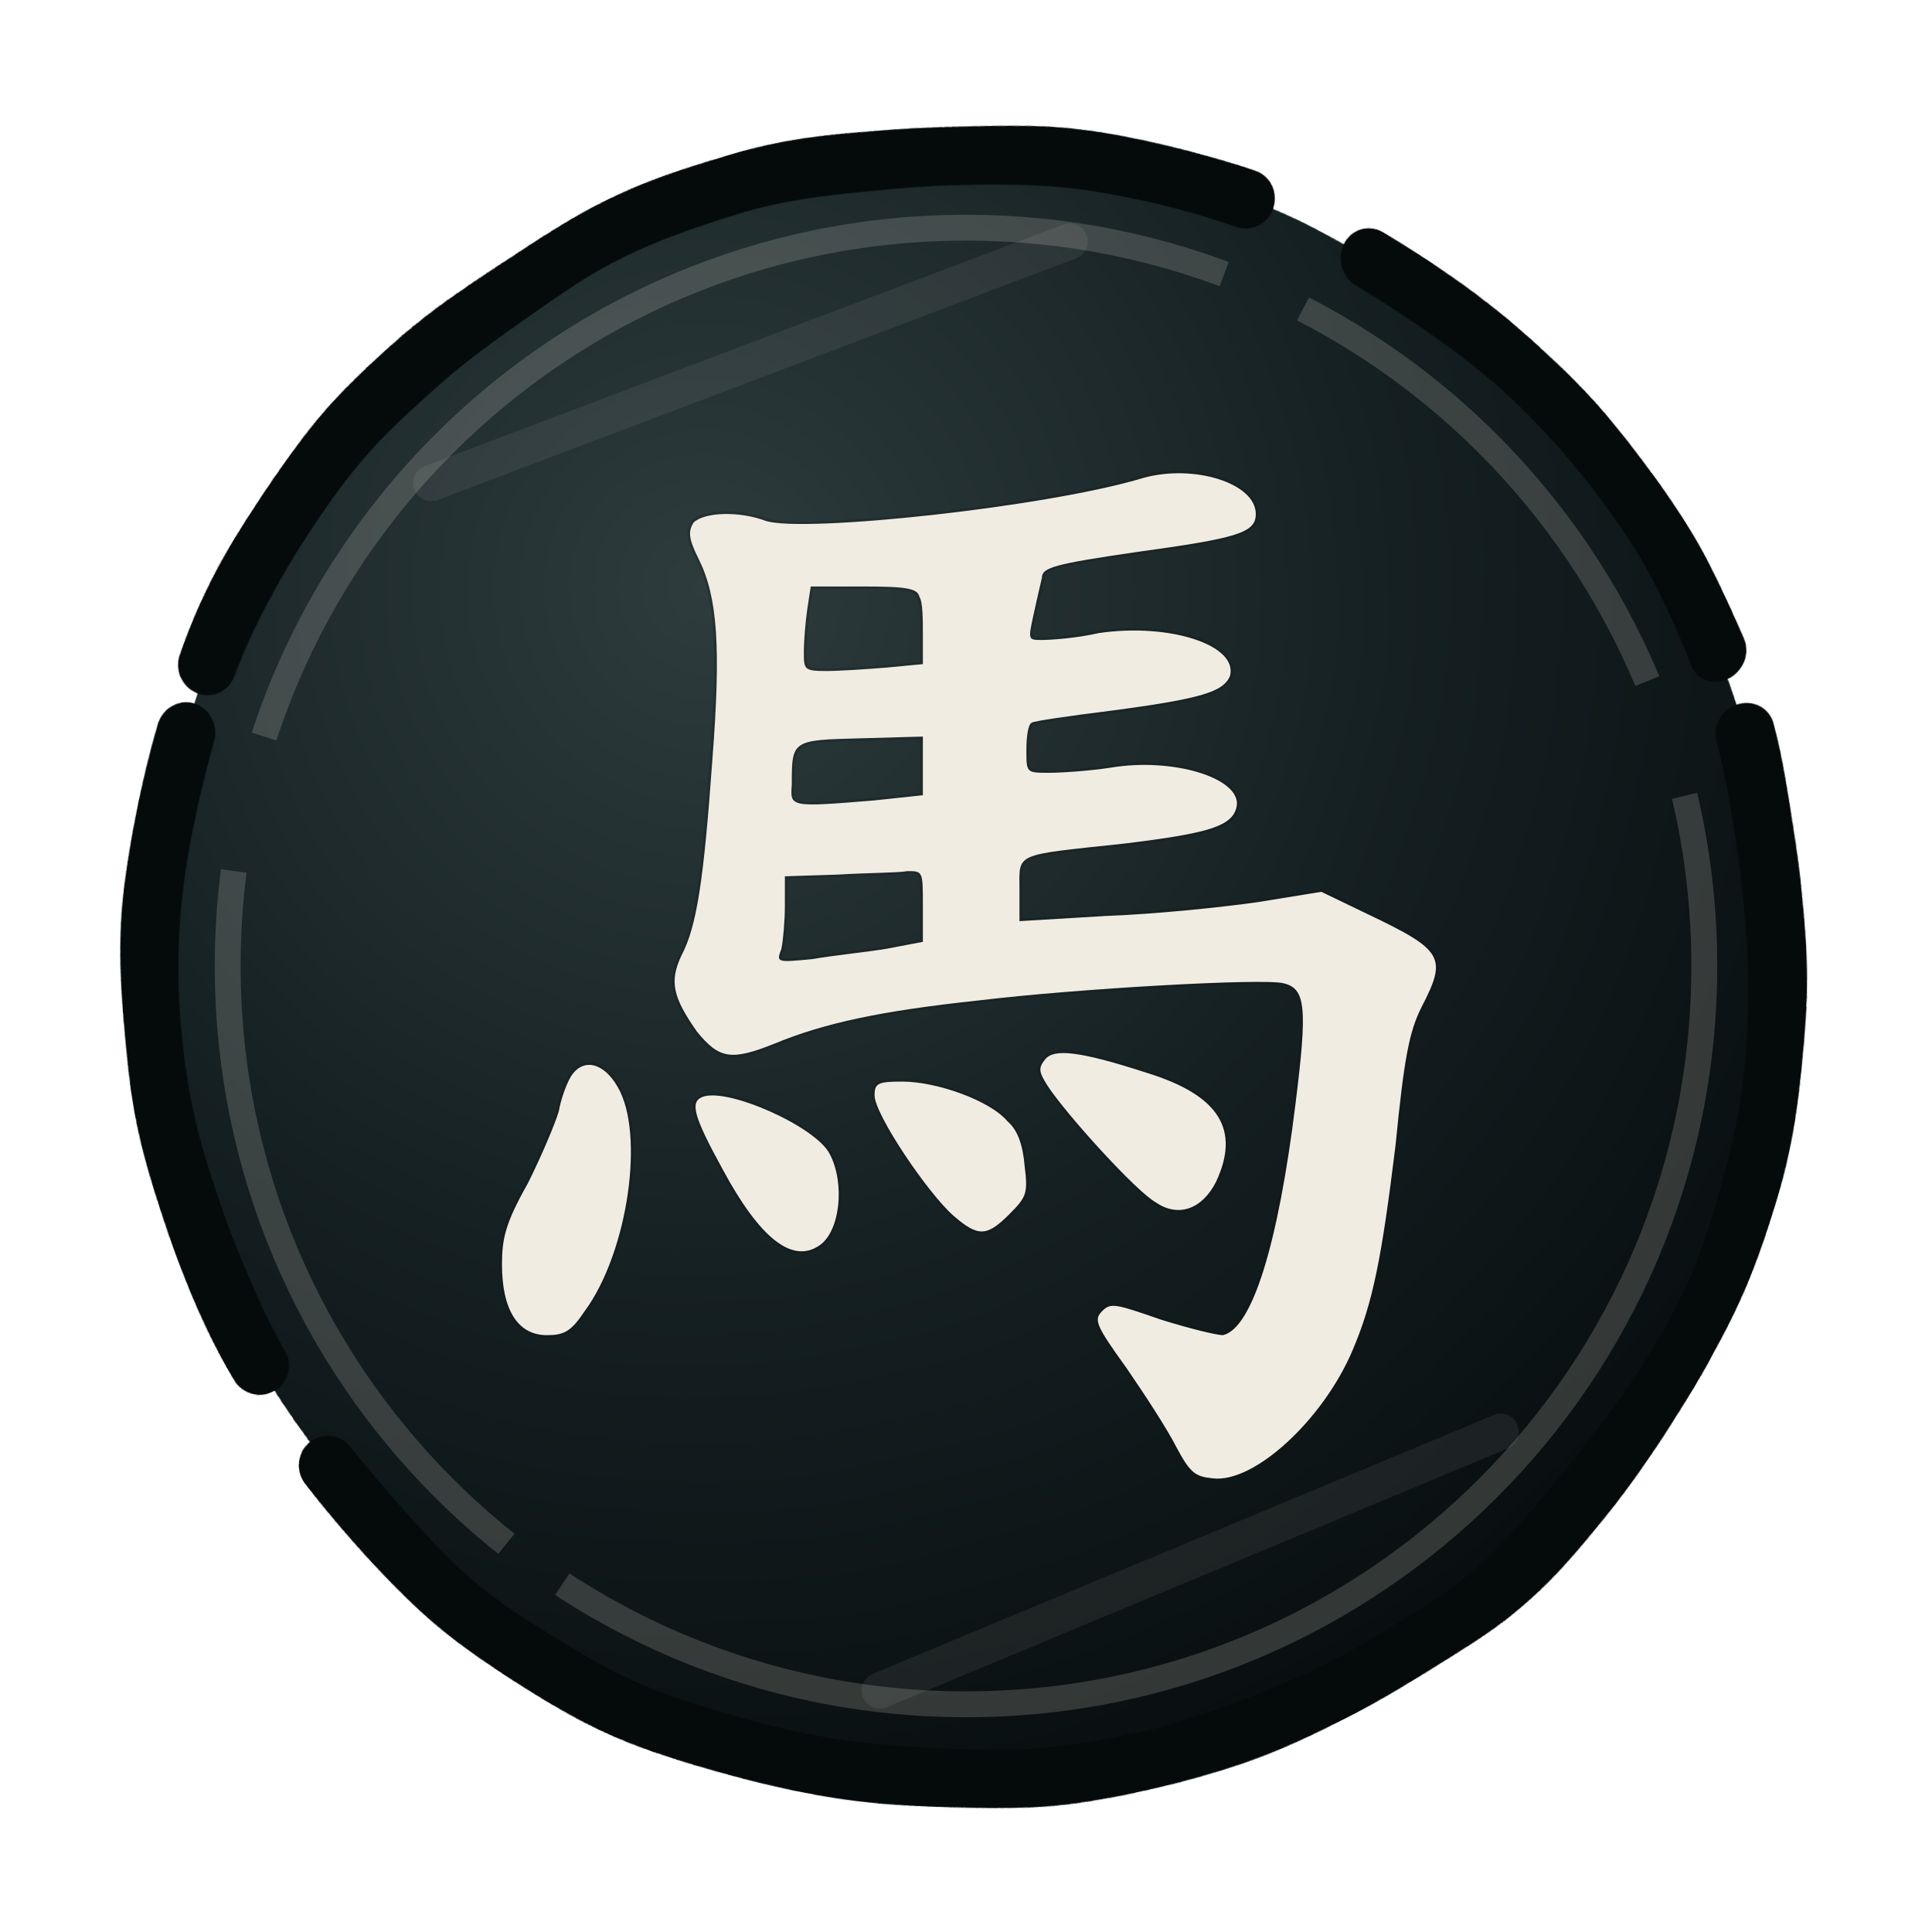
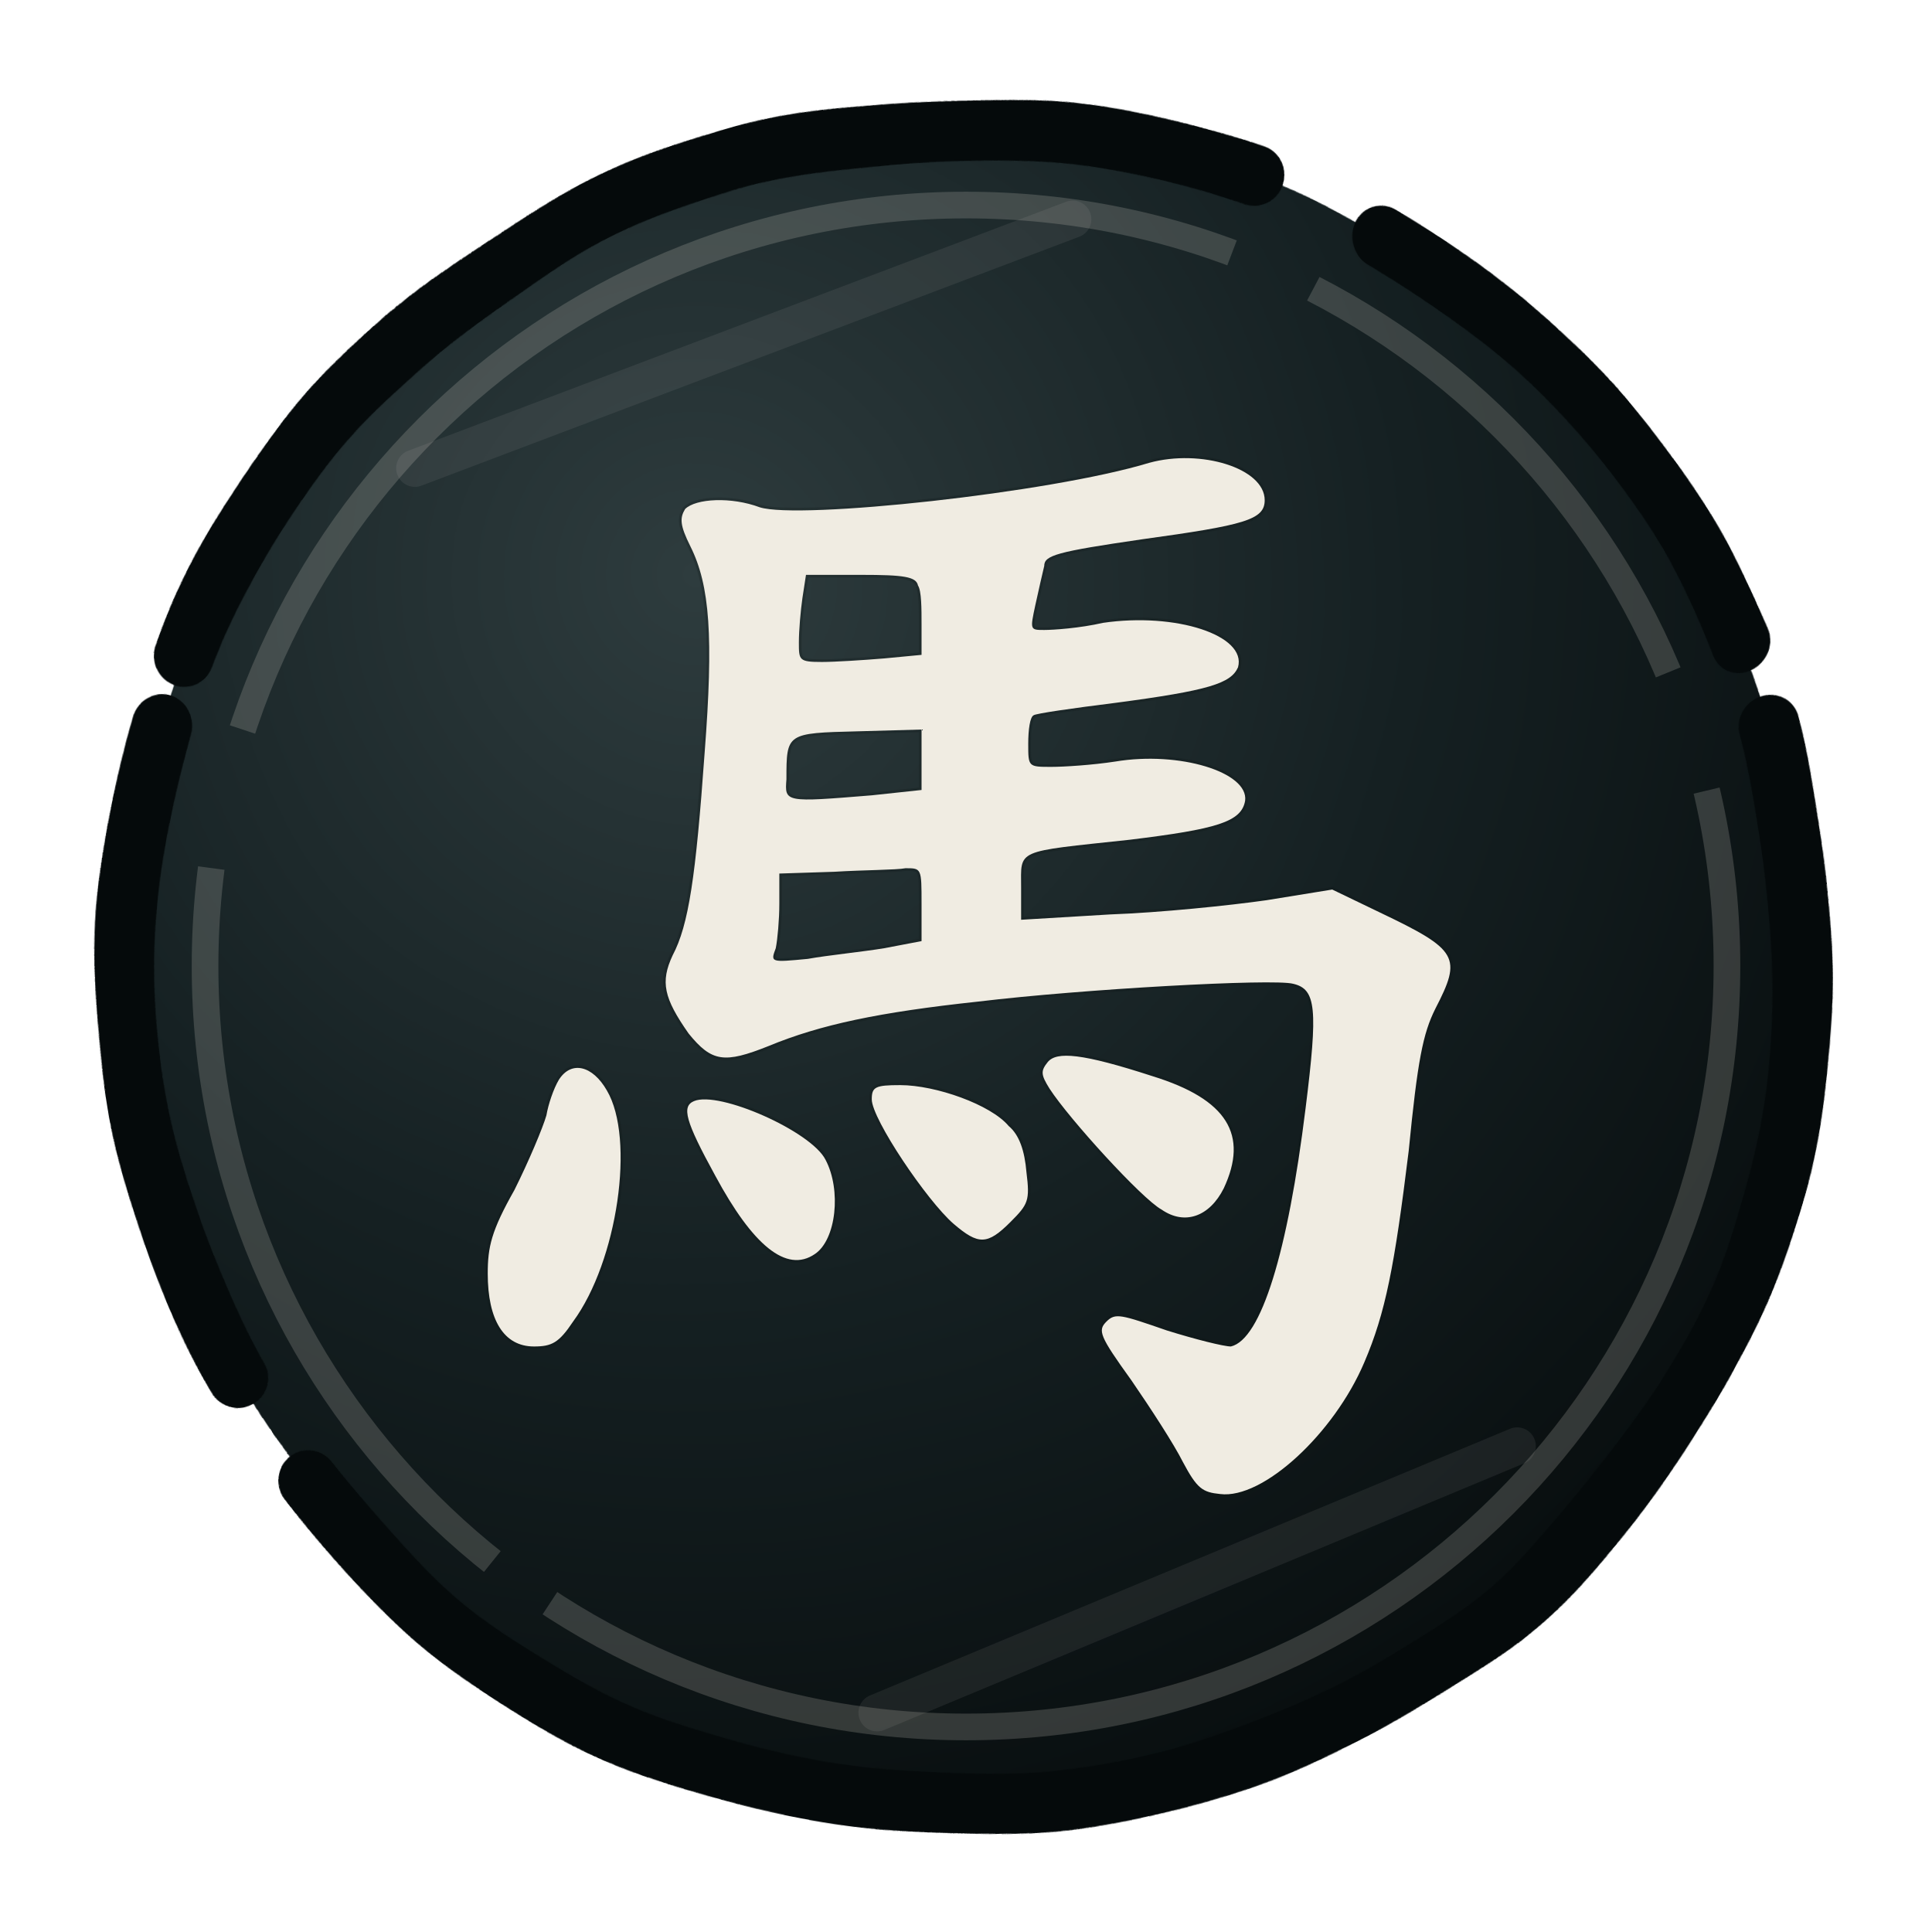
- <svg xmlns="http://www.w3.org/2000/svg" height="100" viewBox="-6 -6 112 112" width="100">
+ <svg xmlns="http://www.w3.org/2000/svg" height="100" viewBox="0 0 100 100" width="100">
  <defs>
    <radialGradient id="pigment" cx=".34" cy=".27" r=".76">
      <stop offset="0" stop-color="#2e3c3e" />
      <stop offset=".56" stop-color="#152022" />
      <stop offset="1" stop-color="#090f10" />
    </radialGradient>
    <filter id="edge" x="-8%" y="-8%" width="116%" height="116%">
      <feTurbulence type="fractalNoise" baseFrequency=".055" numOctaves="2" seed="23" result="rough" />
      <feDisplacementMap in="SourceGraphic" in2="rough" scale="1.15" xChannelSelector="R" yChannelSelector="G" />
    </filter>
  </defs>
-   <ellipse cx="50" cy="53" rx="44.5" ry="45" fill="#071011" opacity=".26" />
-   <circle cx="50" cy="50" r="47.2" fill="url(#pigment)" stroke="#050a0b" stroke-width="3.4" stroke-dasharray="117 7 38 4 73 8 31 5" stroke-linecap="round" filter="url(#edge)" />
-   <circle cx="50" cy="50" r="42.8" fill="none" stroke="#f0ece2" stroke-opacity=".18" stroke-width="1.5" stroke-dasharray="92 4 44 8 69 5 30 7" />
-   <g stroke="#f0ece2" stroke-opacity=".075" stroke-width="2.1" stroke-linecap="round">
-     <line x1="19" y1="22" x2="56" y2="8" />
-     <line x1="81" y1="77" x2="45" y2="92" />
+   <g id="piece-artwork" transform="matrix(0.9202454 0 0 0.9202454 3.98773 3.98773)">
+     <ellipse cx="50" cy="53" rx="44.5" ry="45" fill="#071011" opacity=".26" />
+     <circle cx="50" cy="50" r="47.2" fill="url(#pigment)" stroke="#050a0b" stroke-width="3.4" stroke-dasharray="117 7 38 4 73 8 31 5" stroke-linecap="round" filter="url(#edge)" data-piece-body="true" />
+     <circle cx="50" cy="50" r="42.8" fill="none" stroke="#f0ece2" stroke-opacity=".18" stroke-width="1.5" stroke-dasharray="92 4 44 8 69 5 30 7" />
+     <g stroke="#f0ece2" stroke-opacity=".075" stroke-width="2.1" stroke-linecap="round">
+       <line x1="19" y1="22" x2="56" y2="8" />
+       <line x1="81" y1="77" x2="45" y2="92" />
+     </g>
+     <path fill="#f0ece2" stroke="#0d1516" stroke-opacity=".24" stroke-width=".3" paint-order="stroke fill" d="m45.3 7.7c-5.6 1.7-19.7 3.2-21.9 2.5-1.6-.6-3.6-.5-4.2.1-.3.5-.3.9.3 2.1 1.1 2.2 1.3 5.1.8 11.6-.5 7-.9 9.7-1.8 11.4-.7 1.5-.5 2.4.9 4.4 1.3 1.6 2 1.7 4.5.7 2.9-1.2 6.2-1.9 11.8-2.5 5.8-.7 16.6-1.3 17.7-1 1.3.3 1.4 1.4.7 7-1 8.1-2.5 13-4.2 13.4-.4 0-2-.4-3.6-.9-2.6-.9-2.9-1-3.4-.5s-.4.8 1.4 3.3c1.1 1.6 2.4 3.6 2.9 4.6.8 1.5 1.1 1.7 2.1 1.8 2.4.3 6.4-3.4 8.1-7.4 1.2-2.8 1.7-5.4 2.5-11.9.5-5.1.8-6.6 1.5-8 1.5-2.9 1.3-3.3-3.1-5.4l-2.7-1.3-3.7.6c-2.1.3-6 .7-8.8.8l-5 .3v-1.8c0-2.2-.4-2 6.1-2.7 4.9-.6 6.3-1 6.5-2.2.2-1.6-3.7-2.8-7.3-2.2-1.3.2-2.9.3-3.6.3-1.3 0-1.3 0-1.3-1.3 0-.8.1-1.5.3-1.6.1-.1 2.2-.4 4.6-.7 5.3-.7 6.5-1.1 6.9-2 .5-1.8-3.5-3.1-7.6-2.5-1.3.3-2.8.4-3.3.4-.8 0-.8 0-.5-1.4.2-.9.4-1.8.5-2.2 0-.6.7-.8 5.5-1.5 5.8-.8 6.9-1.1 6.9-2.2 0-1.8-3.6-2.9-6.5-2.1m-13 6.9c.2.3.2 1.3.2 2.2v1.7l-2.1.2c-1.2.1-2.8.2-3.5.2-1.3 0-1.3-.1-1.3-1.1 0-.7.1-1.8.2-2.5l.2-1.3h3.1c2.4 0 3.1.1 3.2.6m.2 9.8v1.7l-2.8.3c-4.9.4-4.9.4-4.8-.9 0-2.6 0-2.6 4-2.7l3.6-.1zm0 8.1v2.1l-2.1.4c-1.2.2-3.2.4-4.3.6-2.1.2-2.1.2-1.8-.6.1-.5.2-1.6.2-2.5v-1.7l3.1-.1c1.6-.1 3.5-.1 4-.2.9 0 .9 0 .9 2m7.1 8.9c-.4.5-.4.7.1 1.5 1.1 1.7 5.2 6.2 6.3 6.8 1.3.9 2.7.4 3.5-1.2 1.4-3 .2-5-4-6.3-4-1.3-5.4-1.4-5.9-.8m-27.5 1c-.3.5-.6 1.4-.7 2-.2.7-1 2.6-1.8 4.2-1.3 2.3-1.5 3.2-1.5 4.7 0 2.6.9 4.1 2.6 4.1 1 0 1.4-.2 2.2-1.4 2.5-3.4 3.5-10.3 1.9-13-.8-1.4-2-1.7-2.7-.6m17.6 1.1c0 1.1 3.1 5.7 4.6 7 1.4 1.2 1.9 1.2 3.2-.1 1-1 1.1-1.2.9-2.8-.1-1.2-.4-2.1-1-2.6-1-1.2-4.1-2.3-6.1-2.3-1.4 0-1.6.1-1.6.8m-10 .1c-.7.3-.5 1.1 1.2 4.2 2.1 3.9 4 5.5 5.6 4.4 1.2-.8 1.5-3.6.6-5.3-.8-1.6-6-3.9-7.4-3.3" transform="translate(15 14)" />
  </g>
-   <path fill="#f0ece2" stroke="#0d1516" stroke-opacity=".24" stroke-width=".3" paint-order="stroke fill" d="m45.3 7.7c-5.6 1.7-19.7 3.2-21.9 2.5-1.6-.6-3.6-.5-4.2.1-.3.5-.3.9.3 2.1 1.1 2.2 1.3 5.1.8 11.6-.5 7-.9 9.7-1.8 11.4-.7 1.5-.5 2.4.9 4.4 1.3 1.6 2 1.7 4.5.7 2.9-1.2 6.2-1.9 11.8-2.5 5.8-.7 16.6-1.3 17.7-1 1.3.3 1.4 1.4.7 7-1 8.1-2.5 13-4.2 13.4-.4 0-2-.4-3.6-.9-2.6-.9-2.9-1-3.4-.5s-.4.8 1.4 3.3c1.1 1.6 2.4 3.6 2.9 4.6.8 1.5 1.1 1.7 2.1 1.8 2.4.3 6.4-3.4 8.1-7.4 1.2-2.8 1.7-5.4 2.5-11.9.5-5.1.8-6.6 1.5-8 1.5-2.9 1.3-3.3-3.1-5.4l-2.7-1.3-3.7.6c-2.1.3-6 .7-8.8.8l-5 .3v-1.8c0-2.2-.4-2 6.1-2.7 4.9-.6 6.3-1 6.5-2.2.2-1.6-3.7-2.8-7.3-2.2-1.3.2-2.9.3-3.6.3-1.3 0-1.3 0-1.3-1.3 0-.8.1-1.5.3-1.6.1-.1 2.2-.4 4.6-.7 5.3-.7 6.5-1.1 6.9-2 .5-1.8-3.5-3.1-7.6-2.5-1.3.3-2.8.4-3.3.4-.8 0-.8 0-.5-1.4.2-.9.4-1.8.5-2.2 0-.6.7-.8 5.5-1.5 5.8-.8 6.9-1.1 6.9-2.2 0-1.8-3.6-2.9-6.5-2.1m-13 6.9c.2.3.2 1.3.2 2.2v1.7l-2.1.2c-1.2.1-2.8.2-3.5.2-1.3 0-1.3-.1-1.3-1.1 0-.7.1-1.8.2-2.5l.2-1.3h3.1c2.4 0 3.1.1 3.2.6m.2 9.8v1.7l-2.8.3c-4.9.4-4.9.4-4.8-.9 0-2.6 0-2.6 4-2.7l3.6-.1zm0 8.1v2.1l-2.1.4c-1.2.2-3.2.4-4.3.6-2.1.2-2.1.2-1.8-.6.1-.5.2-1.6.2-2.5v-1.7l3.1-.1c1.6-.1 3.5-.1 4-.2.9 0 .9 0 .9 2m7.1 8.9c-.4.5-.4.7.1 1.5 1.1 1.7 5.2 6.2 6.3 6.8 1.3.9 2.7.4 3.5-1.2 1.4-3 .2-5-4-6.3-4-1.3-5.4-1.4-5.9-.8m-27.5 1c-.3.5-.6 1.4-.7 2-.2.7-1 2.6-1.8 4.2-1.3 2.3-1.5 3.2-1.5 4.7 0 2.6.9 4.1 2.6 4.1 1 0 1.4-.2 2.2-1.4 2.5-3.4 3.5-10.3 1.9-13-.8-1.4-2-1.7-2.7-.6m17.6 1.1c0 1.1 3.1 5.7 4.6 7 1.4 1.2 1.9 1.2 3.2-.1 1-1 1.1-1.2.9-2.8-.1-1.2-.4-2.1-1-2.6-1-1.2-4.1-2.3-6.1-2.3-1.4 0-1.6.1-1.6.8m-10 .1c-.7.3-.5 1.1 1.2 4.2 2.1 3.9 4 5.5 5.6 4.4 1.2-.8 1.5-3.6.6-5.3-.8-1.6-6-3.9-7.4-3.3" transform="translate(15 14)" />
</svg>
